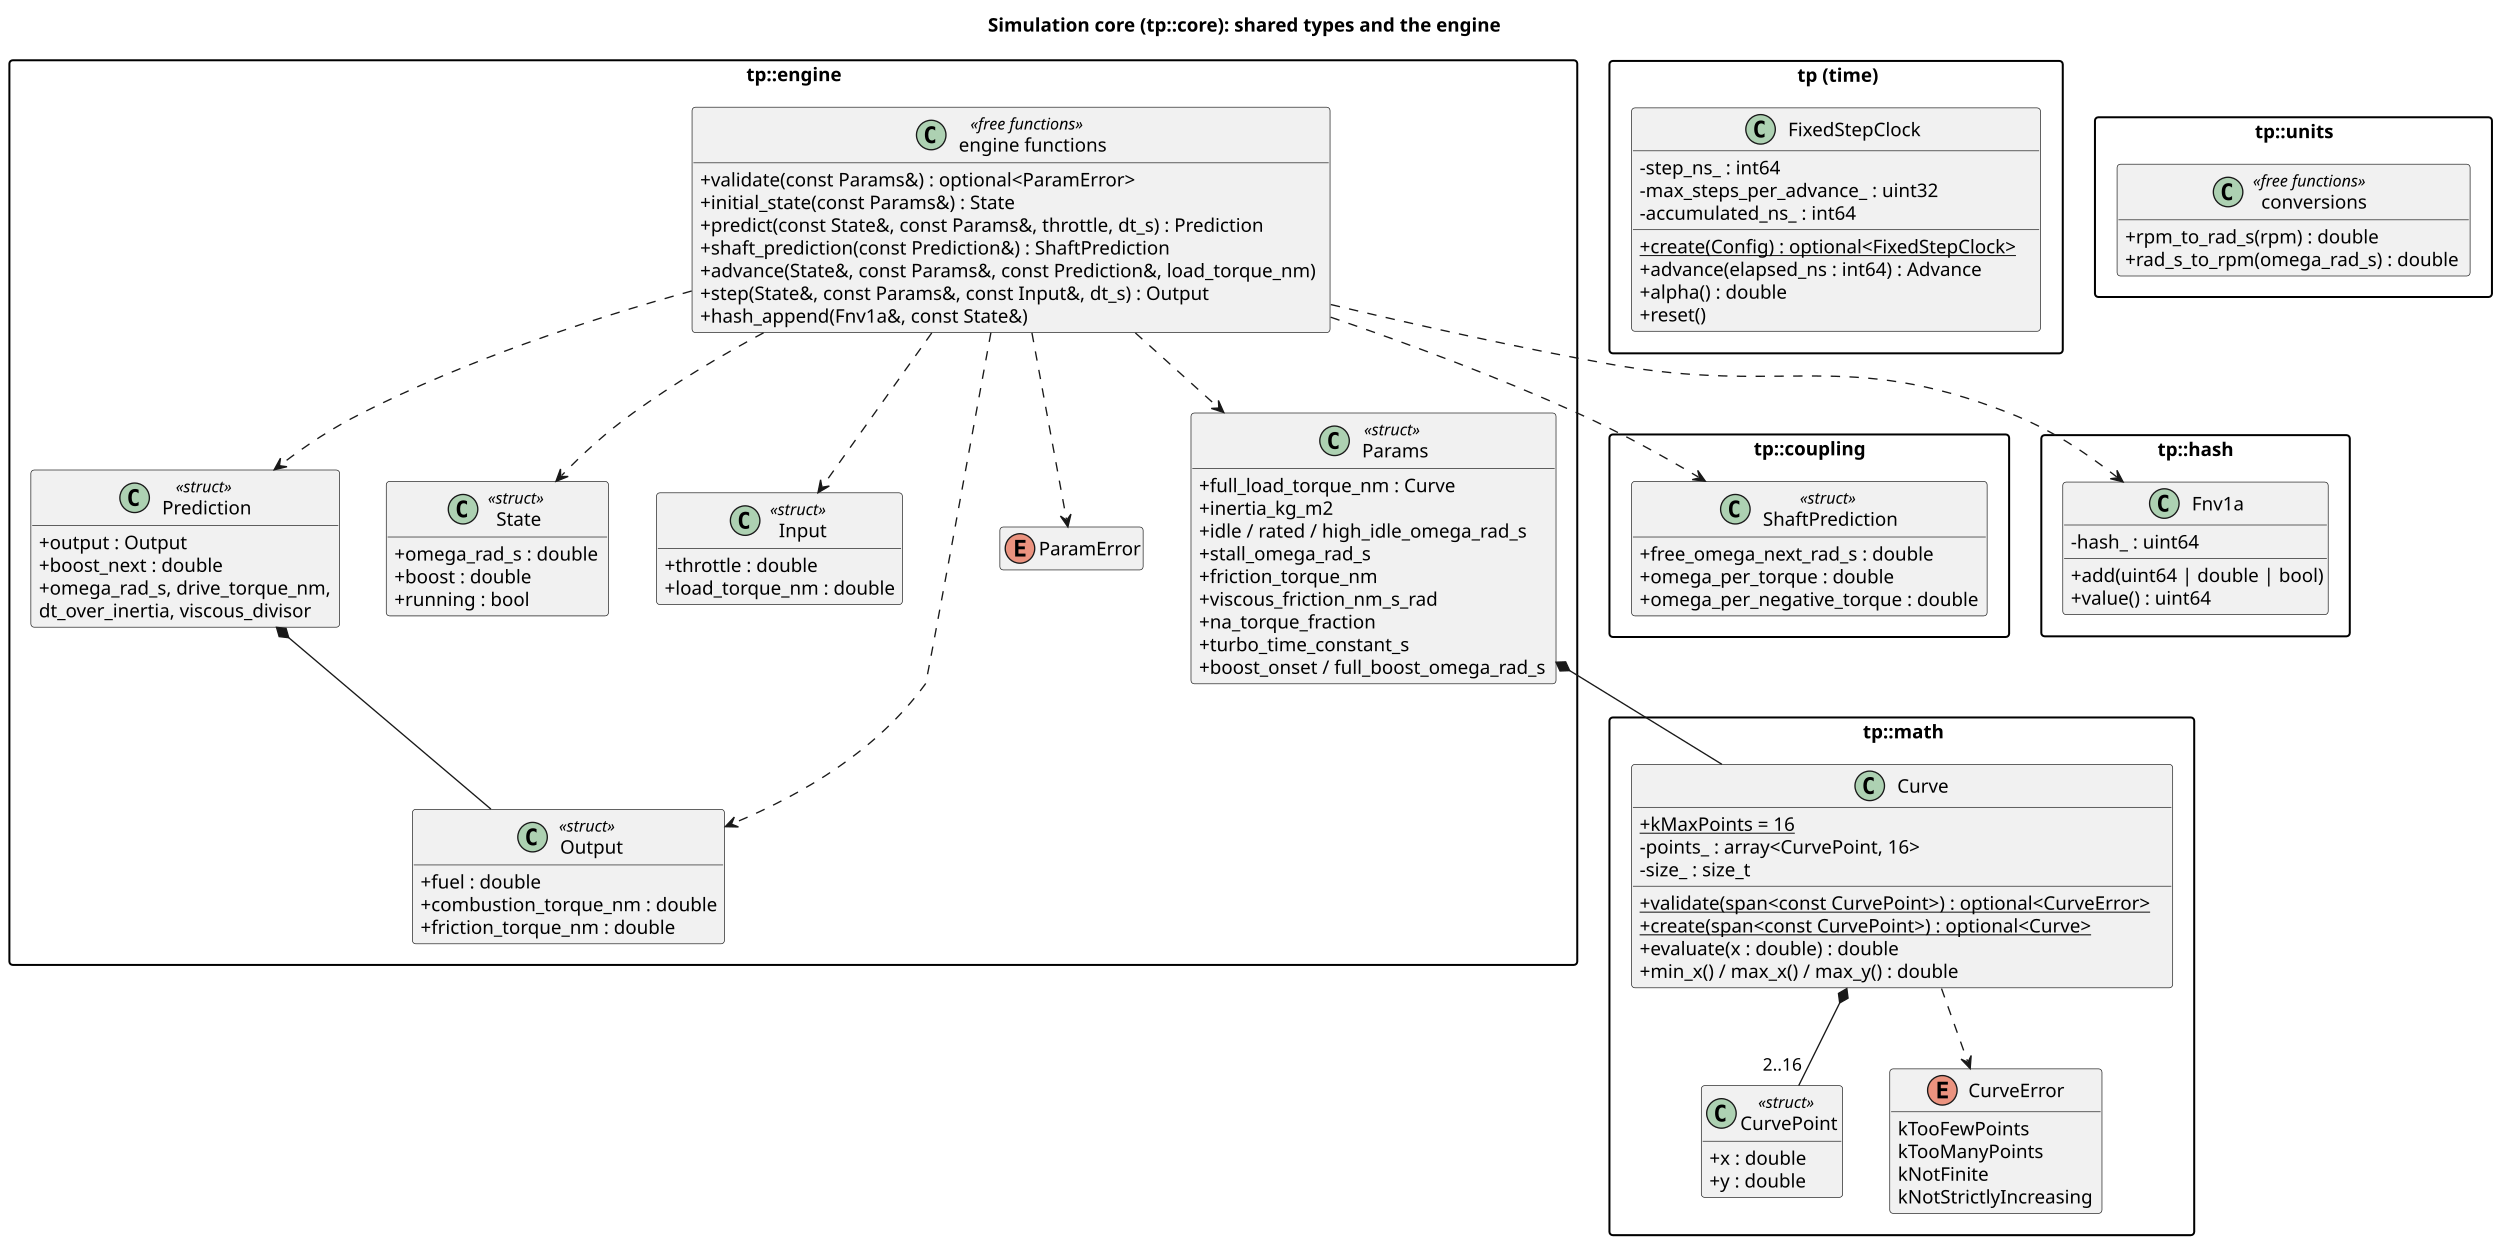
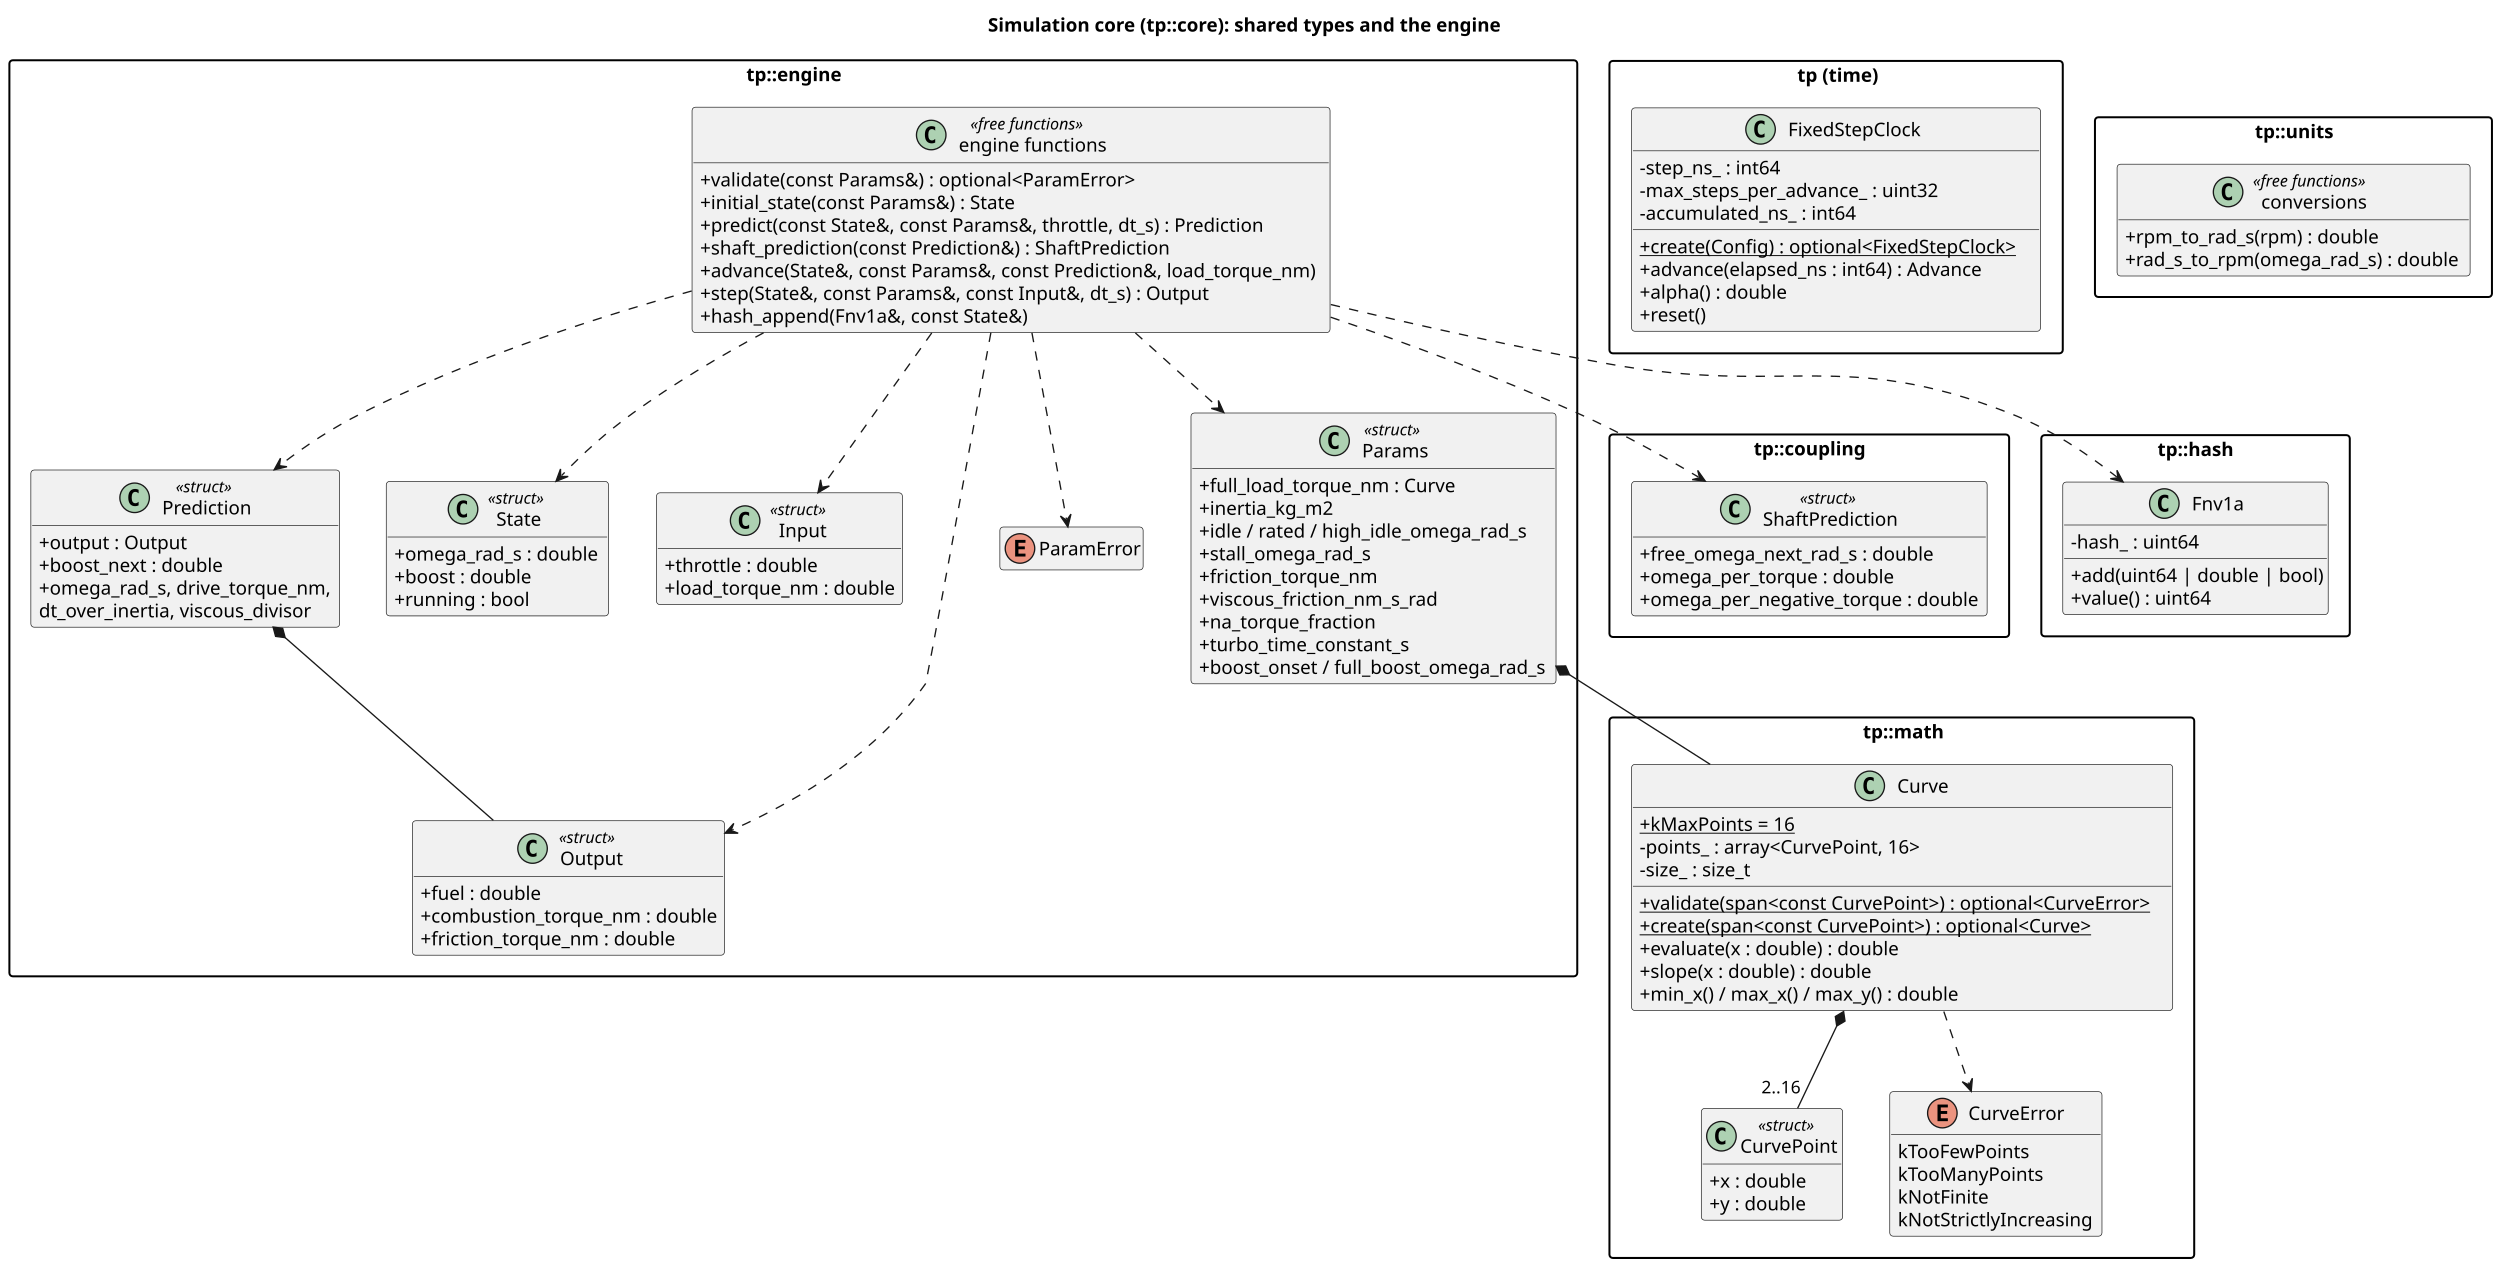
- <svg xmlns="http://www.w3.org/2000/svg" contentStyleType="text/css" height="926px" preserveAspectRatio="none" style="width:1864px;height:926px;background:#FFFFFF;" version="1.1" viewBox="0 0 1864 926" width="1864px" zoomAndPan="magnify">
+ <svg xmlns="http://www.w3.org/2000/svg" contentStyleType="text/css" height="943px" preserveAspectRatio="none" style="width:1864px;height:943px;background:#FFFFFF;" version="1.1" viewBox="0 0 1864 943" width="1864px" zoomAndPan="magnify">
  <defs />
  <g>
    <text fill="#000000" font-family="sans-serif" font-size="14" font-weight="bold" lengthAdjust="spacing" textLength="376.783" x="736.608" y="23.562">Simulation core (tp::core): shared types and the engine</text>
    <g id="cluster_tp::coupling">
      <rect fill="none" height="151" rx="2.5" ry="2.5" style="stroke:#000000;stroke-width:1.5;" width="298" x="1200" y="323.94" />
      <text fill="#000000" font-family="sans-serif" font-size="14" font-weight="bold" lengthAdjust="spacing" textLength="82.817" x="1307.591" y="339.502">tp::coupling</text>
    </g>
    <g id="cluster_tp::math">
-       <rect fill="none" height="386" rx="2.5" ry="2.5" style="stroke:#000000;stroke-width:1.5;" width="436" x="1200" y="534.939" />
+       <rect fill="none" height="403" rx="2.5" ry="2.5" style="stroke:#000000;stroke-width:1.5;" width="436" x="1200" y="534.939" />
      <text fill="#000000" font-family="sans-serif" font-size="14" font-weight="bold" lengthAdjust="spacing" textLength="58.051" x="1388.975" y="550.502">tp::math</text>
    </g>
    <g id="cluster_tp::engine">
-       <rect fill="none" height="674.5" rx="2.5" ry="2.5" style="stroke:#000000;stroke-width:1.5;" width="1169" x="7" y="44.94" />
+       <rect fill="none" height="683" rx="2.5" ry="2.5" style="stroke:#000000;stroke-width:1.5;" width="1169" x="7" y="44.94" />
      <text fill="#000000" font-family="sans-serif" font-size="14" font-weight="bold" lengthAdjust="spacing" textLength="70.055" x="556.473" y="60.502">tp::engine</text>
    </g>
    <g id="cluster_tp::hash">
      <rect fill="none" height="150" rx="2.5" ry="2.5" style="stroke:#000000;stroke-width:1.5;" width="230" x="1522" y="324.44" />
      <text fill="#000000" font-family="sans-serif" font-size="14" font-weight="bold" lengthAdjust="spacing" textLength="56.704" x="1608.648" y="340.002">tp::hash</text>
    </g>
    <g id="cluster_tp (time)">
      <rect fill="none" height="218" rx="2.5" ry="2.5" style="stroke:#000000;stroke-width:1.5;" width="338" x="1200" y="45.44" />
      <text fill="#000000" font-family="sans-serif" font-size="14" font-weight="bold" lengthAdjust="spacing" textLength="57.859" x="1340.07" y="61.002">tp (time)</text>
    </g>
    <g id="cluster_tp::units">
      <rect fill="none" height="134" rx="2.5" ry="2.5" style="stroke:#000000;stroke-width:1.5;" width="296" x="1562" y="87.439" />
      <text fill="#000000" font-family="sans-serif" font-size="14" font-weight="bold" lengthAdjust="spacing" textLength="57.497" x="1681.252" y="103.002">tp::units</text>
    </g>
    <g id="elem_ShaftPrediction">
      <rect codeLine="7" fill="#F1F1F1" height="100.277" id="ShaftPrediction" rx="2.5" ry="2.5" style="stroke:#181818;stroke-width:0.5;" width="265.107" x="1216.5" y="358.94" />
      <ellipse cx="1293.876" cy="379.669" fill="#ADD1B2" rx="11" ry="11" style="stroke:#181818;stroke-width:1.0;" />
      <path d="M1296.845,385.31 Q1296.267,385.606 1295.626,385.747 Q1294.985,385.903 1294.282,385.903 Q1291.782,385.903 1290.454,384.263 Q1289.142,382.606 1289.142,379.481 Q1289.142,376.356 1290.454,374.7 Q1291.782,373.044 1294.282,373.044 Q1294.985,373.044 1295.626,373.2 Q1296.282,373.356 1296.845,373.653 L1296.845,376.372 Q1296.22,375.794 1295.626,375.528 Q1295.032,375.247 1294.407,375.247 Q1293.063,375.247 1292.376,376.325 Q1291.688,377.388 1291.688,379.481 Q1291.688,381.575 1292.376,382.653 Q1293.063,383.716 1294.407,383.716 Q1295.032,383.716 1295.626,383.45 Q1296.22,383.169 1296.845,382.591 L1296.845,385.31 Z " fill="#000000" />
      <text fill="#000000" font-family="sans-serif" font-size="12" font-style="italic" lengthAdjust="spacing" textLength="46.676" x="1341.966" y="375.565">«struct»</text>
      <text fill="#000000" font-family="sans-serif" font-size="14" lengthAdjust="spacing" textLength="101.856" x="1314.376" y="392.022">ShaftPrediction</text>
      <line style="stroke:#181818;stroke-width:0.5;" x1="1217.5" x2="1480.607" y1="400.398" y2="400.398" />
      <text fill="#000000" font-family="sans-serif" font-size="14" lengthAdjust="spacing" textLength="221.874" x="1222.5" y="417.961">+free_omega_next_rad_s : double</text>
      <text fill="#000000" font-family="sans-serif" font-size="14" lengthAdjust="spacing" textLength="189.841" x="1222.5" y="434.9">+omega_per_torque : double</text>
      <text fill="#000000" font-family="sans-serif" font-size="14" lengthAdjust="spacing" textLength="253.107" x="1222.5" y="451.84">+omega_per_negative_torque : double</text>
    </g>
    <g id="elem_CurvePoint">
-       <rect codeLine="15" fill="#F1F1F1" height="83.338" id="CurvePoint" rx="2.5" ry="2.5" style="stroke:#181818;stroke-width:0.5;" width="105.384" x="1268.5" y="809.439" />
-       <ellipse cx="1283.5" cy="830.169" fill="#ADD1B2" rx="11" ry="11" style="stroke:#181818;stroke-width:1.0;" />
-       <path d="M1286.469,835.81 Q1285.891,836.106 1285.25,836.247 Q1284.609,836.403 1283.906,836.403 Q1281.406,836.403 1280.078,834.763 Q1278.766,833.106 1278.766,829.981 Q1278.766,826.856 1280.078,825.2 Q1281.406,823.544 1283.906,823.544 Q1284.609,823.544 1285.25,823.7 Q1285.906,823.856 1286.469,824.153 L1286.469,826.872 Q1285.844,826.294 1285.25,826.028 Q1284.656,825.747 1284.031,825.747 Q1282.688,825.747 1282,826.825 Q1281.312,827.888 1281.312,829.981 Q1281.312,832.075 1282,833.153 Q1282.688,834.216 1284.031,834.216 Q1284.656,834.216 1285.25,833.95 Q1285.844,833.669 1286.469,833.091 L1286.469,835.81 Z " fill="#000000" />
-       <text fill="#000000" font-family="sans-serif" font-size="12" font-style="italic" lengthAdjust="spacing" textLength="46.676" x="1310.854" y="826.064">«struct»</text>
-       <text fill="#000000" font-family="sans-serif" font-size="14" lengthAdjust="spacing" textLength="73.384" x="1297.5" y="842.521">CurvePoint</text>
-       <line style="stroke:#181818;stroke-width:0.5;" x1="1269.5" x2="1372.884" y1="850.898" y2="850.898" />
-       <text fill="#000000" font-family="sans-serif" font-size="14" lengthAdjust="spacing" textLength="74.184" x="1274.5" y="868.461">+x : double</text>
-       <text fill="#000000" font-family="sans-serif" font-size="14" lengthAdjust="spacing" textLength="74.409" x="1274.5" y="885.4">+y : double</text>
+       <rect codeLine="15" fill="#F1F1F1" height="83.338" id="CurvePoint" rx="2.5" ry="2.5" style="stroke:#181818;stroke-width:0.5;" width="105.384" x="1268.5" y="826.439" />
+       <ellipse cx="1283.5" cy="847.169" fill="#ADD1B2" rx="11" ry="11" style="stroke:#181818;stroke-width:1.0;" />
+       <path d="M1286.469,852.81 Q1285.891,853.106 1285.25,853.247 Q1284.609,853.403 1283.906,853.403 Q1281.406,853.403 1280.078,851.763 Q1278.766,850.106 1278.766,846.981 Q1278.766,843.856 1280.078,842.2 Q1281.406,840.544 1283.906,840.544 Q1284.609,840.544 1285.25,840.7 Q1285.906,840.856 1286.469,841.153 L1286.469,843.872 Q1285.844,843.294 1285.25,843.028 Q1284.656,842.747 1284.031,842.747 Q1282.688,842.747 1282,843.825 Q1281.312,844.888 1281.312,846.981 Q1281.312,849.075 1282,850.153 Q1282.688,851.216 1284.031,851.216 Q1284.656,851.216 1285.25,850.95 Q1285.844,850.669 1286.469,850.091 L1286.469,852.81 Z " fill="#000000" />
+       <text fill="#000000" font-family="sans-serif" font-size="12" font-style="italic" lengthAdjust="spacing" textLength="46.676" x="1310.854" y="843.064">«struct»</text>
+       <text fill="#000000" font-family="sans-serif" font-size="14" lengthAdjust="spacing" textLength="73.384" x="1297.5" y="859.521">CurvePoint</text>
+       <line style="stroke:#181818;stroke-width:0.5;" x1="1269.5" x2="1372.884" y1="867.898" y2="867.898" />
+       <text fill="#000000" font-family="sans-serif" font-size="14" lengthAdjust="spacing" textLength="74.184" x="1274.5" y="885.461">+x : double</text>
+       <text fill="#000000" font-family="sans-serif" font-size="14" lengthAdjust="spacing" textLength="74.409" x="1274.5" y="902.4">+y : double</text>
    </g>
    <g id="elem_CurveError">
-       <rect codeLine="19" fill="#F1F1F1" height="107.758" id="CurveError" rx="2.5" ry="2.5" style="stroke:#181818;stroke-width:0.5;" width="158.227" x="1409" y="796.939" />
-       <ellipse cx="1448.21" cy="812.939" fill="#EB937F" rx="11" ry="11" style="stroke:#181818;stroke-width:1.0;" />
-       <path d="M1452.32,818.939 L1444.601,818.939 L1444.601,806.549 L1452.32,806.549 L1452.32,808.705 L1447.054,808.705 L1447.054,811.377 L1451.82,811.377 L1451.82,813.533 L1447.054,813.533 L1447.054,816.783 L1452.32,816.783 L1452.32,818.939 Z " fill="#000000" />
-       <text fill="#000000" font-family="sans-serif" font-size="14" lengthAdjust="spacing" textLength="72.427" x="1467.59" y="818.032">CurveError</text>
-       <line style="stroke:#181818;stroke-width:0.5;" x1="1410" x2="1566.227" y1="828.939" y2="828.939" />
-       <text fill="#000000" font-family="sans-serif" font-size="14" lengthAdjust="spacing" textLength="102.361" x="1415" y="846.502">kTooFewPoints</text>
-       <text fill="#000000" font-family="sans-serif" font-size="14" lengthAdjust="spacing" textLength="111.125" x="1415" y="863.441">kTooManyPoints</text>
-       <text fill="#000000" font-family="sans-serif" font-size="14" lengthAdjust="spacing" textLength="67.266" x="1415" y="880.381">kNotFinite</text>
-       <text fill="#000000" font-family="sans-serif" font-size="14" lengthAdjust="spacing" textLength="146.227" x="1415" y="897.32">kNotStrictlyIncreasing</text>
+       <rect codeLine="19" fill="#F1F1F1" height="107.758" id="CurveError" rx="2.5" ry="2.5" style="stroke:#181818;stroke-width:0.5;" width="158.227" x="1409" y="813.939" />
+       <ellipse cx="1448.21" cy="829.939" fill="#EB937F" rx="11" ry="11" style="stroke:#181818;stroke-width:1.0;" />
+       <path d="M1452.32,835.939 L1444.601,835.939 L1444.601,823.549 L1452.32,823.549 L1452.32,825.705 L1447.054,825.705 L1447.054,828.377 L1451.82,828.377 L1451.82,830.533 L1447.054,830.533 L1447.054,833.783 L1452.32,833.783 L1452.32,835.939 Z " fill="#000000" />
+       <text fill="#000000" font-family="sans-serif" font-size="14" lengthAdjust="spacing" textLength="72.427" x="1467.59" y="835.032">CurveError</text>
+       <line style="stroke:#181818;stroke-width:0.5;" x1="1410" x2="1566.227" y1="845.939" y2="845.939" />
+       <text fill="#000000" font-family="sans-serif" font-size="14" lengthAdjust="spacing" textLength="102.361" x="1415" y="863.502">kTooFewPoints</text>
+       <text fill="#000000" font-family="sans-serif" font-size="14" lengthAdjust="spacing" textLength="111.125" x="1415" y="880.441">kTooManyPoints</text>
+       <text fill="#000000" font-family="sans-serif" font-size="14" lengthAdjust="spacing" textLength="67.266" x="1415" y="897.381">kNotFinite</text>
+       <text fill="#000000" font-family="sans-serif" font-size="14" lengthAdjust="spacing" textLength="146.227" x="1415" y="914.32">kNotStrictlyIncreasing</text>
    </g>
    <g id="elem_Curve">
-       <rect codeLine="25" fill="#F1F1F1" height="166.576" id="Curve" rx="2.5" ry="2.5" style="stroke:#181818;stroke-width:0.5;" width="403.453" x="1216.5" y="569.939" />
+       <rect codeLine="25" fill="#F1F1F1" height="183.516" id="Curve" rx="2.5" ry="2.5" style="stroke:#181818;stroke-width:0.5;" width="403.453" x="1216.5" y="569.939" />
      <ellipse cx="1394.074" cy="585.939" fill="#ADD1B2" rx="11" ry="11" style="stroke:#181818;stroke-width:1.0;" />
      <path d="M1397.043,591.58 Q1396.464,591.877 1395.824,592.018 Q1395.183,592.174 1394.48,592.174 Q1391.98,592.174 1390.652,590.533 Q1389.339,588.877 1389.339,585.752 Q1389.339,582.627 1390.652,580.971 Q1391.98,579.314 1394.48,579.314 Q1395.183,579.314 1395.824,579.471 Q1396.48,579.627 1397.043,579.924 L1397.043,582.643 Q1396.418,582.064 1395.824,581.799 Q1395.23,581.518 1394.605,581.518 Q1393.261,581.518 1392.574,582.596 Q1391.886,583.658 1391.886,585.752 Q1391.886,587.846 1392.574,588.924 Q1393.261,589.986 1394.605,589.986 Q1395.23,589.986 1395.824,589.721 Q1396.418,589.439 1397.043,588.861 L1397.043,591.58 Z " fill="#000000" />
      <text fill="#000000" font-family="sans-serif" font-size="14" lengthAdjust="spacing" textLength="39.806" x="1414.574" y="591.032">Curve</text>
      <line style="stroke:#181818;stroke-width:0.5;" x1="1217.5" x2="1618.953" y1="601.939" y2="601.939" />
      <text fill="#000000" font-family="sans-serif" font-size="14" lengthAdjust="spacing" text-decoration="underline" textLength="117.578" x="1222.5" y="619.502">+kMaxPoints = 16</text>
      <text fill="#000000" font-family="sans-serif" font-size="14" lengthAdjust="spacing" textLength="213.719" x="1222.5" y="636.441">-points_ : array&lt;CurvePoint, 16&gt;</text>
      <text fill="#000000" font-family="sans-serif" font-size="14" lengthAdjust="spacing" textLength="89.045" x="1222.5" y="653.381">-size_ : size_t</text>
      <line style="stroke:#181818;stroke-width:0.5;" x1="1217.5" x2="1618.953" y1="660.758" y2="660.758" />
      <text fill="#000000" font-family="sans-serif" font-size="14" lengthAdjust="spacing" text-decoration="underline" textLength="391.453" x="1222.5" y="678.32">+validate(span&lt;const CurvePoint&gt;) : optional&lt;CurveError&gt;</text>
      <text fill="#000000" font-family="sans-serif" font-size="14" lengthAdjust="spacing" text-decoration="underline" textLength="349.18" x="1222.5" y="695.26">+create(span&lt;const CurvePoint&gt;) : optional&lt;Curve&gt;</text>
      <text fill="#000000" font-family="sans-serif" font-size="14" lengthAdjust="spacing" textLength="197.839" x="1222.5" y="712.199">+evaluate(x : double) : double</text>
-       <text fill="#000000" font-family="sans-serif" font-size="14" lengthAdjust="spacing" textLength="244.788" x="1222.5" y="729.139">+min_x() / max_x() / max_y() : double</text>
+       <text fill="#000000" font-family="sans-serif" font-size="14" lengthAdjust="spacing" textLength="177.584" x="1222.5" y="729.139">+slope(x : double) : double</text>
+       <text fill="#000000" font-family="sans-serif" font-size="14" lengthAdjust="spacing" textLength="244.788" x="1222.5" y="746.078">+min_x() / max_x() / max_y() : double</text>
    </g>
    <g id="elem_Params">
-       <rect codeLine="39" fill="#F1F1F1" height="201.914" id="Params" rx="2.5" ry="2.5" style="stroke:#181818;stroke-width:0.5;" width="272.169" x="888" y="307.94" />
+       <rect codeLine="40" fill="#F1F1F1" height="201.914" id="Params" rx="2.5" ry="2.5" style="stroke:#181818;stroke-width:0.5;" width="272.169" x="888" y="307.94" />
      <ellipse cx="995.04" cy="328.669" fill="#ADD1B2" rx="11" ry="11" style="stroke:#181818;stroke-width:1.0;" />
      <path d="M998.009,334.31 Q997.431,334.606 996.79,334.747 Q996.15,334.903 995.447,334.903 Q992.947,334.903 991.619,333.263 Q990.306,331.606 990.306,328.481 Q990.306,325.356 991.619,323.7 Q992.947,322.044 995.447,322.044 Q996.15,322.044 996.79,322.2 Q997.447,322.356 998.009,322.653 L998.009,325.372 Q997.384,324.794 996.79,324.528 Q996.197,324.247 995.572,324.247 Q994.228,324.247 993.54,325.325 Q992.853,326.388 992.853,328.481 Q992.853,330.575 993.54,331.653 Q994.228,332.716 995.572,332.716 Q996.197,332.716 996.79,332.45 Q997.384,332.169 998.009,331.591 L998.009,334.31 Z " fill="#000000" />
      <text fill="#000000" font-family="sans-serif" font-size="12" font-style="italic" lengthAdjust="spacing" textLength="46.676" x="1016.997" y="324.565">«struct»</text>
      <text fill="#000000" font-family="sans-serif" font-size="14" lengthAdjust="spacing" textLength="49.588" x="1015.54" y="341.022">Params</text>
      <line style="stroke:#181818;stroke-width:0.5;" x1="889" x2="1159.169" y1="349.398" y2="349.398" />
      <text fill="#000000" font-family="sans-serif" font-size="14" lengthAdjust="spacing" textLength="192.384" x="894" y="366.961">+full_load_torque_nm : Curve</text>
      <text fill="#000000" font-family="sans-serif" font-size="14" lengthAdjust="spacing" textLength="100.03" x="894" y="383.9">+inertia_kg_m2</text>
      <text fill="#000000" font-family="sans-serif" font-size="14" lengthAdjust="spacing" textLength="245.014" x="894" y="400.84">+idle / rated / high_idle_omega_rad_s</text>
      <text fill="#000000" font-family="sans-serif" font-size="14" lengthAdjust="spacing" textLength="129.391" x="894" y="417.779">+stall_omega_rad_s</text>
      <text fill="#000000" font-family="sans-serif" font-size="14" lengthAdjust="spacing" textLength="132.303" x="894" y="434.719">+friction_torque_nm</text>
      <text fill="#000000" font-family="sans-serif" font-size="14" lengthAdjust="spacing" textLength="181.617" x="894" y="451.658">+viscous_friction_nm_s_rad</text>
      <text fill="#000000" font-family="sans-serif" font-size="14" lengthAdjust="spacing" textLength="132.371" x="894" y="468.598">+na_torque_fraction</text>
      <text fill="#000000" font-family="sans-serif" font-size="14" lengthAdjust="spacing" textLength="156.645" x="894" y="485.537">+turbo_time_constant_s</text>
      <text fill="#000000" font-family="sans-serif" font-size="14" lengthAdjust="spacing" textLength="260.169" x="894" y="502.477">+boost_onset / full_boost_omega_rad_s</text>
    </g>
    <g id="elem_State">
-       <rect codeLine="50" fill="#F1F1F1" height="100.277" id="State" rx="2.5" ry="2.5" style="stroke:#181818;stroke-width:0.5;" width="165.672" x="288" y="358.94" />
+       <rect codeLine="51" fill="#F1F1F1" height="100.277" id="State" rx="2.5" ry="2.5" style="stroke:#181818;stroke-width:0.5;" width="165.672" x="288" y="358.94" />
      <ellipse cx="345.248" cy="379.669" fill="#ADD1B2" rx="11" ry="11" style="stroke:#181818;stroke-width:1.0;" />
      <path d="M348.217,385.31 Q347.639,385.606 346.998,385.747 Q346.357,385.903 345.654,385.903 Q343.154,385.903 341.826,384.263 Q340.514,382.606 340.514,379.481 Q340.514,376.356 341.826,374.7 Q343.154,373.044 345.654,373.044 Q346.357,373.044 346.998,373.2 Q347.654,373.356 348.217,373.653 L348.217,376.372 Q347.592,375.794 346.998,375.528 Q346.404,375.247 345.779,375.247 Q344.435,375.247 343.748,376.325 Q343.06,377.388 343.06,379.481 Q343.06,381.575 343.748,382.653 Q344.435,383.716 345.779,383.716 Q346.404,383.716 346.998,383.45 Q347.592,383.169 348.217,382.591 L348.217,385.31 Z " fill="#000000" />
      <text fill="#000000" font-family="sans-serif" font-size="12" font-style="italic" lengthAdjust="spacing" textLength="46.676" x="363.748" y="375.565">«struct»</text>
      <text fill="#000000" font-family="sans-serif" font-size="14" lengthAdjust="spacing" textLength="34.166" x="370.003" y="392.022">State</text>
      <line style="stroke:#181818;stroke-width:0.5;" x1="289" x2="452.672" y1="400.398" y2="400.398" />
      <text fill="#000000" font-family="sans-serif" font-size="14" lengthAdjust="spacing" textLength="153.672" x="294" y="417.961">+omega_rad_s : double</text>
      <text fill="#000000" font-family="sans-serif" font-size="14" lengthAdjust="spacing" textLength="103.872" x="294" y="434.9">+boost : double</text>
      <text fill="#000000" font-family="sans-serif" font-size="14" lengthAdjust="spacing" textLength="100.263" x="294" y="451.84">+running : bool</text>
    </g>
    <g id="elem_Input">
-       <rect codeLine="55" fill="#F1F1F1" height="83.338" id="Input" rx="2.5" ry="2.5" style="stroke:#181818;stroke-width:0.5;" width="183.322" x="489.5" y="367.44" />
+       <rect codeLine="56" fill="#F1F1F1" height="83.338" id="Input" rx="2.5" ry="2.5" style="stroke:#181818;stroke-width:0.5;" width="183.322" x="489.5" y="367.44" />
      <ellipse cx="555.573" cy="388.169" fill="#ADD1B2" rx="11" ry="11" style="stroke:#181818;stroke-width:1.0;" />
      <path d="M558.542,393.81 Q557.964,394.106 557.323,394.247 Q556.683,394.403 555.98,394.403 Q553.48,394.403 552.151,392.763 Q550.839,391.106 550.839,387.981 Q550.839,384.856 552.151,383.2 Q553.48,381.544 555.98,381.544 Q556.683,381.544 557.323,381.7 Q557.98,381.856 558.542,382.153 L558.542,384.872 Q557.917,384.294 557.323,384.028 Q556.73,383.747 556.105,383.747 Q554.761,383.747 554.073,384.825 Q553.386,385.888 553.386,387.981 Q553.386,390.075 554.073,391.153 Q554.761,392.216 556.105,392.216 Q556.73,392.216 557.323,391.95 Q557.917,391.669 558.542,391.091 L558.542,393.81 Z " fill="#000000" />
      <text fill="#000000" font-family="sans-serif" font-size="12" font-style="italic" lengthAdjust="spacing" textLength="46.676" x="574.073" y="384.065">«struct»</text>
      <text fill="#000000" font-family="sans-serif" font-size="14" lengthAdjust="spacing" textLength="33.462" x="580.68" y="400.522">Input</text>
      <line style="stroke:#181818;stroke-width:0.5;" x1="490.5" x2="671.822" y1="408.898" y2="408.898" />
      <text fill="#000000" font-family="sans-serif" font-size="14" lengthAdjust="spacing" textLength="113.777" x="495.5" y="426.461">+throttle : double</text>
      <text fill="#000000" font-family="sans-serif" font-size="14" lengthAdjust="spacing" textLength="171.322" x="495.5" y="443.4">+load_torque_nm : double</text>
    </g>
    <g id="elem_Output">
-       <rect codeLine="59" fill="#F1F1F1" height="100.277" id="Output" rx="2.5" ry="2.5" style="stroke:#181818;stroke-width:0.5;" width="232.637" x="307.5" y="603.439" />
-       <ellipse cx="397.071" cy="624.169" fill="#ADD1B2" rx="11" ry="11" style="stroke:#181818;stroke-width:1.0;" />
-       <path d="M400.04,629.81 Q399.462,630.106 398.821,630.247 Q398.181,630.403 397.478,630.403 Q394.978,630.403 393.649,628.763 Q392.337,627.106 392.337,623.981 Q392.337,620.856 393.649,619.2 Q394.978,617.544 397.478,617.544 Q398.181,617.544 398.821,617.7 Q399.478,617.856 400.04,618.153 L400.04,620.872 Q399.415,620.294 398.821,620.028 Q398.228,619.747 397.603,619.747 Q396.259,619.747 395.571,620.825 Q394.884,621.888 394.884,623.981 Q394.884,626.075 395.571,627.153 Q396.259,628.216 397.603,628.216 Q398.228,628.216 398.821,627.95 Q399.415,627.669 400.04,627.091 L400.04,629.81 Z " fill="#000000" />
-       <text fill="#000000" font-family="sans-serif" font-size="12" font-style="italic" lengthAdjust="spacing" textLength="46.676" x="416.731" y="620.064">«struct»</text>
-       <text fill="#000000" font-family="sans-serif" font-size="14" lengthAdjust="spacing" textLength="44.994" x="417.571" y="636.521">Output</text>
-       <line style="stroke:#181818;stroke-width:0.5;" x1="308.5" x2="539.137" y1="644.898" y2="644.898" />
-       <text fill="#000000" font-family="sans-serif" font-size="14" lengthAdjust="spacing" textLength="91.554" x="313.5" y="662.461">+fuel : double</text>
-       <text fill="#000000" font-family="sans-serif" font-size="14" lengthAdjust="spacing" textLength="220.637" x="313.5" y="679.4">+combustion_torque_nm : double</text>
-       <text fill="#000000" font-family="sans-serif" font-size="14" lengthAdjust="spacing" textLength="189.581" x="313.5" y="696.34">+friction_torque_nm : double</text>
+       <rect codeLine="60" fill="#F1F1F1" height="100.277" id="Output" rx="2.5" ry="2.5" style="stroke:#181818;stroke-width:0.5;" width="232.637" x="307.5" y="611.939" />
+       <ellipse cx="397.071" cy="632.669" fill="#ADD1B2" rx="11" ry="11" style="stroke:#181818;stroke-width:1.0;" />
+       <path d="M400.04,638.31 Q399.462,638.606 398.821,638.747 Q398.181,638.903 397.478,638.903 Q394.978,638.903 393.649,637.263 Q392.337,635.606 392.337,632.481 Q392.337,629.356 393.649,627.7 Q394.978,626.044 397.478,626.044 Q398.181,626.044 398.821,626.2 Q399.478,626.356 400.04,626.653 L400.04,629.372 Q399.415,628.794 398.821,628.528 Q398.228,628.247 397.603,628.247 Q396.259,628.247 395.571,629.325 Q394.884,630.388 394.884,632.481 Q394.884,634.575 395.571,635.653 Q396.259,636.716 397.603,636.716 Q398.228,636.716 398.821,636.45 Q399.415,636.169 400.04,635.591 L400.04,638.31 Z " fill="#000000" />
+       <text fill="#000000" font-family="sans-serif" font-size="12" font-style="italic" lengthAdjust="spacing" textLength="46.676" x="416.731" y="628.564">«struct»</text>
+       <text fill="#000000" font-family="sans-serif" font-size="14" lengthAdjust="spacing" textLength="44.994" x="417.571" y="645.021">Output</text>
+       <line style="stroke:#181818;stroke-width:0.5;" x1="308.5" x2="539.137" y1="653.398" y2="653.398" />
+       <text fill="#000000" font-family="sans-serif" font-size="14" lengthAdjust="spacing" textLength="91.554" x="313.5" y="670.961">+fuel : double</text>
+       <text fill="#000000" font-family="sans-serif" font-size="14" lengthAdjust="spacing" textLength="220.637" x="313.5" y="687.9">+combustion_torque_nm : double</text>
+       <text fill="#000000" font-family="sans-serif" font-size="14" lengthAdjust="spacing" textLength="189.581" x="313.5" y="704.84">+friction_torque_nm : double</text>
    </g>
    <g id="elem_ParamError">
-       <rect codeLine="64" fill="#F1F1F1" height="32" id="ParamError" rx="2.5" ry="2.5" style="stroke:#181818;stroke-width:0.5;" width="106.819" x="745.5" y="392.94" />
+       <rect codeLine="65" fill="#F1F1F1" height="32" id="ParamError" rx="2.5" ry="2.5" style="stroke:#181818;stroke-width:0.5;" width="106.819" x="745.5" y="392.94" />
      <ellipse cx="760.5" cy="408.94" fill="#EB937F" rx="11" ry="11" style="stroke:#181818;stroke-width:1.0;" />
      <path d="M764.609,414.94 L756.891,414.94 L756.891,402.549 L764.609,402.549 L764.609,404.705 L759.344,404.705 L759.344,407.377 L764.109,407.377 L764.109,409.533 L759.344,409.533 L759.344,412.783 L764.609,412.783 L764.609,414.94 Z " fill="#000000" />
      <text fill="#000000" font-family="sans-serif" font-size="14" lengthAdjust="spacing" textLength="74.819" x="774.5" y="414.032">ParamError</text>
    </g>
    <g id="elem_Prediction">
-       <rect codeLine="65" fill="#F1F1F1" height="117.217" id="Prediction" rx="2.5" ry="2.5" style="stroke:#181818;stroke-width:0.5;" width="230.224" x="23" y="350.44" />
+       <rect codeLine="66" fill="#F1F1F1" height="117.217" id="Prediction" rx="2.5" ry="2.5" style="stroke:#181818;stroke-width:0.5;" width="230.224" x="23" y="350.44" />
      <ellipse cx="100.376" cy="371.169" fill="#ADD1B2" rx="11" ry="11" style="stroke:#181818;stroke-width:1.0;" />
      <path d="M103.345,376.81 Q102.767,377.106 102.126,377.247 Q101.485,377.403 100.782,377.403 Q98.282,377.403 96.954,375.763 Q95.642,374.106 95.642,370.981 Q95.642,367.856 96.954,366.2 Q98.282,364.544 100.782,364.544 Q101.485,364.544 102.126,364.7 Q102.782,364.856 103.345,365.153 L103.345,367.872 Q102.72,367.294 102.126,367.028 Q101.532,366.747 100.907,366.747 Q99.564,366.747 98.876,367.825 Q98.189,368.888 98.189,370.981 Q98.189,373.075 98.876,374.153 Q99.564,375.216 100.907,375.216 Q101.532,375.216 102.126,374.95 Q102.72,374.669 103.345,374.091 L103.345,376.81 Z " fill="#000000" />
      <text fill="#000000" font-family="sans-serif" font-size="12" font-style="italic" lengthAdjust="spacing" textLength="46.676" x="131.024" y="367.065">«struct»</text>
      <text fill="#000000" font-family="sans-serif" font-size="14" lengthAdjust="spacing" textLength="66.972" x="120.876" y="383.522">Prediction</text>
      <line style="stroke:#181818;stroke-width:0.5;" x1="24" x2="252.224" y1="391.898" y2="391.898" />
      <text fill="#000000" font-family="sans-serif" font-size="14" lengthAdjust="spacing" textLength="108.849" x="29" y="409.461">+output : Output</text>
      <text fill="#000000" font-family="sans-serif" font-size="14" lengthAdjust="spacing" textLength="138.913" x="29" y="426.4">+boost_next : double</text>
      <text fill="#000000" font-family="sans-serif" font-size="14" lengthAdjust="spacing" textLength="218.224" x="29" y="443.34">+omega_rad_s, drive_torque_nm,</text>
      <text fill="#000000" font-family="sans-serif" font-size="14" lengthAdjust="spacing" textLength="205.885" x="29" y="460.279">dt_over_inertia, viscous_divisor</text>
    </g>
    <g id="elem_EngineFns">
-       <rect codeLine="71" fill="#F1F1F1" height="168.035" id="EngineFns" rx="2.5" ry="2.5" style="stroke:#181818;stroke-width:0.5;" width="475.682" x="516" y="79.939" />
+       <rect codeLine="72" fill="#F1F1F1" height="168.035" id="EngineFns" rx="2.5" ry="2.5" style="stroke:#181818;stroke-width:0.5;" width="475.682" x="516" y="79.939" />
      <ellipse cx="694.322" cy="100.669" fill="#ADD1B2" rx="11" ry="11" style="stroke:#181818;stroke-width:1.0;" />
      <path d="M697.291,106.31 Q696.713,106.606 696.072,106.747 Q695.432,106.903 694.729,106.903 Q692.229,106.903 690.9,105.263 Q689.588,103.606 689.588,100.481 Q689.588,97.356 690.9,95.7 Q692.229,94.044 694.729,94.044 Q695.432,94.044 696.072,94.2 Q696.729,94.356 697.291,94.653 L697.291,97.372 Q696.666,96.794 696.072,96.528 Q695.479,96.247 694.854,96.247 Q693.51,96.247 692.822,97.325 Q692.135,98.388 692.135,100.481 Q692.135,102.575 692.822,103.653 Q693.51,104.716 694.854,104.716 Q695.479,104.716 696.072,104.45 Q696.666,104.169 697.291,103.591 L697.291,106.31 Z " fill="#000000" />
      <text fill="#000000" font-family="sans-serif" font-size="12" font-style="italic" lengthAdjust="spacing" textLength="93.188" x="723.497" y="96.564">«free functions»</text>
      <text fill="#000000" font-family="sans-serif" font-size="14" lengthAdjust="spacing" textLength="110.537" x="714.822" y="113.022">engine functions</text>
      <line style="stroke:#181818;stroke-width:0.5;" x1="517" x2="990.682" y1="121.398" y2="121.398" />
      <text fill="#000000" font-family="sans-serif" font-size="14" lengthAdjust="spacing" textLength="328.446" x="522" y="138.961">+validate(const Params&amp;) : optional&lt;ParamError&gt;</text>
      <text fill="#000000" font-family="sans-serif" font-size="14" lengthAdjust="spacing" textLength="237.959" x="522" y="155.9">+initial_state(const Params&amp;) : State</text>
      <text fill="#000000" font-family="sans-serif" font-size="14" lengthAdjust="spacing" textLength="425.906" x="522" y="172.84">+predict(const State&amp;, const Params&amp;, throttle, dt_s) : Prediction</text>
      <text fill="#000000" font-family="sans-serif" font-size="14" lengthAdjust="spacing" textLength="356.077" x="522" y="189.779">+shaft_prediction(const Prediction&amp;) : ShaftPrediction</text>
      <text fill="#000000" font-family="sans-serif" font-size="14" lengthAdjust="spacing" textLength="463.682" x="522" y="206.719">+advance(State&amp;, const Params&amp;, const Prediction&amp;, load_torque_nm)</text>
      <text fill="#000000" font-family="sans-serif" font-size="14" lengthAdjust="spacing" textLength="381.329" x="522" y="223.658">+step(State&amp;, const Params&amp;, const Input&amp;, dt_s) : Output</text>
      <text fill="#000000" font-family="sans-serif" font-size="14" lengthAdjust="spacing" textLength="246.381" x="522" y="240.598">+hash_append(Fnv1a&amp;, const State&amp;)</text>
    </g>
    <g id="elem_Fnv1a">
-       <rect codeLine="94" fill="#F1F1F1" height="98.818" id="Fnv1a" rx="2.5" ry="2.5" style="stroke:#181818;stroke-width:0.5;" width="197.91" x="1538" y="359.44" />
+       <rect codeLine="95" fill="#F1F1F1" height="98.818" id="Fnv1a" rx="2.5" ry="2.5" style="stroke:#181818;stroke-width:0.5;" width="197.91" x="1538" y="359.44" />
      <ellipse cx="1613.725" cy="375.44" fill="#ADD1B2" rx="11" ry="11" style="stroke:#181818;stroke-width:1.0;" />
      <path d="M1616.694,381.08 Q1616.116,381.377 1615.475,381.518 Q1614.834,381.674 1614.131,381.674 Q1611.631,381.674 1610.303,380.033 Q1608.991,378.377 1608.991,375.252 Q1608.991,372.127 1610.303,370.471 Q1611.631,368.815 1614.131,368.815 Q1614.834,368.815 1615.475,368.971 Q1616.131,369.127 1616.694,369.424 L1616.694,372.143 Q1616.069,371.565 1615.475,371.299 Q1614.881,371.018 1614.256,371.018 Q1612.913,371.018 1612.225,372.096 Q1611.538,373.158 1611.538,375.252 Q1611.538,377.346 1612.225,378.424 Q1612.913,379.486 1614.256,379.486 Q1614.881,379.486 1615.475,379.221 Q1616.069,378.94 1616.694,378.361 L1616.694,381.08 Z " fill="#000000" />
      <text fill="#000000" font-family="sans-serif" font-size="14" lengthAdjust="spacing" textLength="37.96" x="1634.225" y="380.532">Fnv1a</text>
      <line style="stroke:#181818;stroke-width:0.5;" x1="1539" x2="1734.91" y1="391.44" y2="391.44" />
      <text fill="#000000" font-family="sans-serif" font-size="14" lengthAdjust="spacing" textLength="98.786" x="1544" y="409.002">-hash_ : uint64</text>
      <line style="stroke:#181818;stroke-width:0.5;" x1="1539" x2="1734.91" y1="416.379" y2="416.379" />
      <text fill="#000000" font-family="sans-serif" font-size="14" lengthAdjust="spacing" textLength="185.91" x="1544" y="433.941">+add(uint64 | double | bool)</text>
      <text fill="#000000" font-family="sans-serif" font-size="14" lengthAdjust="spacing" textLength="109.19" x="1544" y="450.881">+value() : uint64</text>
    </g>
    <g id="elem_FixedStepClock">
-       <rect codeLine="103" fill="#F1F1F1" height="166.576" id="FixedStepClock" rx="2.5" ry="2.5" style="stroke:#181818;stroke-width:0.5;" width="304.872" x="1216.5" y="80.439" />
+       <rect codeLine="104" fill="#F1F1F1" height="166.576" id="FixedStepClock" rx="2.5" ry="2.5" style="stroke:#181818;stroke-width:0.5;" width="304.872" x="1216.5" y="80.439" />
      <ellipse cx="1312.675" cy="96.439" fill="#ADD1B2" rx="11" ry="11" style="stroke:#181818;stroke-width:1.0;" />
      <path d="M1315.644,102.08 Q1315.065,102.377 1314.425,102.518 Q1313.784,102.674 1313.081,102.674 Q1310.581,102.674 1309.253,101.033 Q1307.94,99.377 1307.94,96.252 Q1307.94,93.127 1309.253,91.471 Q1310.581,89.814 1313.081,89.814 Q1313.784,89.814 1314.425,89.971 Q1315.081,90.127 1315.644,90.424 L1315.644,93.143 Q1315.019,92.564 1314.425,92.299 Q1313.831,92.018 1313.206,92.018 Q1311.862,92.018 1311.175,93.096 Q1310.487,94.158 1310.487,96.252 Q1310.487,98.346 1311.175,99.424 Q1311.862,100.486 1313.206,100.486 Q1313.831,100.486 1314.425,100.221 Q1315.019,99.939 1315.644,99.361 L1315.644,102.08 Z " fill="#000000" />
      <text fill="#000000" font-family="sans-serif" font-size="14" lengthAdjust="spacing" textLength="104.022" x="1333.175" y="101.532">FixedStepClock</text>
      <line style="stroke:#181818;stroke-width:0.5;" x1="1217.5" x2="1520.372" y1="112.439" y2="112.439" />
      <text fill="#000000" font-family="sans-serif" font-size="14" lengthAdjust="spacing" textLength="109.45" x="1222.5" y="130.002">-step_ns_ : int64</text>
      <text fill="#000000" font-family="sans-serif" font-size="14" lengthAdjust="spacing" textLength="228.054" x="1222.5" y="146.941">-max_steps_per_advance_ : uint32</text>
      <text fill="#000000" font-family="sans-serif" font-size="14" lengthAdjust="spacing" textLength="165.99" x="1222.5" y="163.881">-accumulated_ns_ : int64</text>
      <line style="stroke:#181818;stroke-width:0.5;" x1="1217.5" x2="1520.372" y1="171.258" y2="171.258" />
      <text fill="#000000" font-family="sans-serif" font-size="14" lengthAdjust="spacing" text-decoration="underline" textLength="292.872" x="1222.5" y="188.82">+create(Config) : optional&lt;FixedStepClock&gt;</text>
      <text fill="#000000" font-family="sans-serif" font-size="14" lengthAdjust="spacing" textLength="266.403" x="1222.5" y="205.76">+advance(elapsed_ns : int64) : Advance</text>
      <text fill="#000000" font-family="sans-serif" font-size="14" lengthAdjust="spacing" textLength="112.718" x="1222.5" y="222.699">+alpha() : double</text>
      <text fill="#000000" font-family="sans-serif" font-size="14" lengthAdjust="spacing" textLength="53.04" x="1222.5" y="239.639">+reset()</text>
    </g>
    <g id="elem_Units">
-       <rect codeLine="115" fill="#F1F1F1" height="83.338" id="Units" rx="2.5" ry="2.5" style="stroke:#181818;stroke-width:0.5;" width="263.214" x="1578.5" y="122.439" />
+       <rect codeLine="116" fill="#F1F1F1" height="83.338" id="Units" rx="2.5" ry="2.5" style="stroke:#181818;stroke-width:0.5;" width="263.214" x="1578.5" y="122.439" />
      <ellipse cx="1661.263" cy="143.169" fill="#ADD1B2" rx="11" ry="11" style="stroke:#181818;stroke-width:1.0;" />
      <path d="M1664.232,148.81 Q1663.654,149.106 1663.013,149.247 Q1662.373,149.403 1661.669,149.403 Q1659.169,149.403 1657.841,147.763 Q1656.529,146.106 1656.529,142.981 Q1656.529,139.856 1657.841,138.2 Q1659.169,136.544 1661.669,136.544 Q1662.373,136.544 1663.013,136.7 Q1663.669,136.856 1664.232,137.153 L1664.232,139.872 Q1663.607,139.294 1663.013,139.028 Q1662.419,138.747 1661.794,138.747 Q1660.451,138.747 1659.763,139.825 Q1659.076,140.888 1659.076,142.981 Q1659.076,145.075 1659.763,146.153 Q1660.451,147.216 1661.794,147.216 Q1662.419,147.216 1663.013,146.95 Q1663.607,146.669 1664.232,146.091 L1664.232,148.81 Z " fill="#000000" />
      <text fill="#000000" font-family="sans-serif" font-size="12" font-style="italic" lengthAdjust="spacing" textLength="93.188" x="1679.763" y="139.065">«free functions»</text>
      <text fill="#000000" font-family="sans-serif" font-size="14" lengthAdjust="spacing" textLength="80.801" x="1685.957" y="155.522">conversions</text>
      <line style="stroke:#181818;stroke-width:0.5;" x1="1579.5" x2="1840.714" y1="163.898" y2="163.898" />
      <text fill="#000000" font-family="sans-serif" font-size="14" lengthAdjust="spacing" textLength="190.19" x="1584.5" y="181.461">+rpm_to_rad_s(rpm) : double</text>
      <text fill="#000000" font-family="sans-serif" font-size="14" lengthAdjust="spacing" textLength="251.214" x="1584.5" y="198.4">+rad_s_to_rpm(omega_rad_s) : double</text>
    </g>
    <g id="link_Curve_CurvePoint">
-       <path codeLine="34" d="M1371.666,747.819 C1359.256,772.829 1351.51,788.439 1341.12,809.399 " fill="none" id="Curve-backto-CurvePoint" style="stroke:#181818;stroke-width:1.0;" />
-       <polygon fill="#181818" points="1377,737.069,1370.75,740.666,1371.666,747.819,1377.916,744.222,1377,737.069" style="stroke:#181818;stroke-width:1.0;" />
-       <text fill="#000000" font-family="sans-serif" font-size="13" lengthAdjust="spacing" textLength="28.768" x="1314.244" y="798.293">2..16</text>
+       <path codeLine="35" d="M1369.456,765.036 C1357.446,790.286 1350.17,805.58 1340.31,826.33 " fill="none" id="Curve-backto-CurvePoint" style="stroke:#181818;stroke-width:1.0;" />
+       <polygon fill="#181818" points="1374.61,754.199,1368.421,757.9,1369.456,765.036,1375.645,761.336,1374.61,754.199" style="stroke:#181818;stroke-width:1.0;" />
+       <text fill="#000000" font-family="sans-serif" font-size="13" lengthAdjust="spacing" textLength="28.768" x="1313.29" y="815.21">2..16</text>
    </g>
    <g id="link_Curve_CurveError">
-       <path codeLine="35" d="M1447.58,737.069 C1454.82,757.279 1460.359,772.73 1466.949,791.15 " fill="none" id="Curve-to-CurveError" style="stroke:#181818;stroke-width:1.0;stroke-dasharray:7.0,7.0;" />
-       <polygon fill="#181818" points="1468.97,796.799,1469.705,786.978,1467.286,792.092,1462.172,789.673,1468.97,796.799" style="stroke:#181818;stroke-width:1.0;" />
+       <path codeLine="36" d="M1449.31,754.199 C1456.3,774.569 1461.541,789.835 1467.801,808.065 " fill="none" id="Curve-to-CurveError" style="stroke:#181818;stroke-width:1.0;stroke-dasharray:7.0,7.0;" />
+       <polygon fill="#181818" points="1469.75,813.74,1470.61,803.928,1468.126,809.01,1463.044,806.526,1469.75,813.74" style="stroke:#181818;stroke-width:1.0;" />
    </g>
    <g id="link_Prediction_Output">
-       <path codeLine="80" d="M215.293,475.479 C264.033,516.799 319.78,564.069 366.04,603.289 " fill="none" id="Prediction-backto-Output" style="stroke:#181818;stroke-width:1.0;" />
-       <polygon fill="#181818" points="206.14,467.719,208.13,474.651,215.293,475.479,213.303,468.548,206.14,467.719" style="stroke:#181818;stroke-width:1.0;" />
+       <path codeLine="81" d="M212.629,475.435 C262.269,519.005 320.7,570.279 367.85,611.669 " fill="none" id="Prediction-backto-Output" style="stroke:#181818;stroke-width:1.0;" />
+       <polygon fill="#181818" points="203.61,467.519,205.481,474.484,212.629,475.435,210.758,468.471,203.61,467.519" style="stroke:#181818;stroke-width:1.0;" />
    </g>
    <g id="link_EngineFns_Prediction">
-       <path codeLine="81" d="M515.75,216.95 C435.3,239.269 346.54,269.269 270,307.94 C247.29,319.409 229.277,331.266 209.177,346.626 " fill="none" id="EngineFns-to-Prediction" style="stroke:#181818;stroke-width:1.0;stroke-dasharray:7.0,7.0;" />
+       <path codeLine="82" d="M515.75,216.95 C435.3,239.269 346.54,269.269 270,307.94 C247.29,319.409 229.277,331.266 209.177,346.626 " fill="none" id="EngineFns-to-Prediction" style="stroke:#181818;stroke-width:1.0;stroke-dasharray:7.0,7.0;" />
      <polygon fill="#181818" points="204.41,350.269,213.99,347.983,208.383,347.233,209.132,341.627,204.41,350.269" style="stroke:#181818;stroke-width:1.0;" />
    </g>
    <g id="link_Params_Curve">
-       <path codeLine="82" d="M1170.359,500.021 C1210.399,524.67 1243.94,545.309 1283.85,569.87 " fill="none" id="Params-backto-Curve" style="stroke:#181818;stroke-width:1.0;" />
-       <polygon fill="#181818" points="1160.14,493.729,1163.152,500.281,1170.359,500.021,1167.346,493.469,1160.14,493.729" style="stroke:#181818;stroke-width:1.0;" />
+       <path codeLine="83" d="M1170.26,503.118 C1207.41,526.788 1237.64,546.039 1275.14,569.929 " fill="none" id="Params-backto-Curve" style="stroke:#181818;stroke-width:1.0;" />
+       <polygon fill="#181818" points="1160.14,496.67,1163.051,503.267,1170.26,503.118,1167.35,496.52,1160.14,496.67" style="stroke:#181818;stroke-width:1.0;" />
    </g>
    <g id="link_EngineFns_Params">
-       <path codeLine="83" d="M846.54,248.23 C867.76,267.32 886.081,283.804 908.001,303.544 " fill="none" id="EngineFns-to-Params" style="stroke:#181818;stroke-width:1.0;stroke-dasharray:7.0,7.0;" />
+       <path codeLine="84" d="M846.54,248.23 C867.76,267.32 886.081,283.804 908.001,303.544 " fill="none" id="EngineFns-to-Params" style="stroke:#181818;stroke-width:1.0;stroke-dasharray:7.0,7.0;" />
      <polygon fill="#181818" points="912.46,307.56,908.449,298.564,908.745,304.214,903.095,304.509,912.46,307.56" style="stroke:#181818;stroke-width:1.0;" />
    </g>
    <g id="link_EngineFns_State">
-       <path codeLine="84" d="M569.36,248.1 C535.86,266.079 502.05,286.26 472,307.94 C451.59,322.659 435.594,337.229 418.694,354.599 " fill="none" id="EngineFns-to-State" style="stroke:#181818;stroke-width:1.0;stroke-dasharray:7.0,7.0;" />
+       <path codeLine="85" d="M569.36,248.1 C535.86,266.079 502.05,286.26 472,307.94 C451.59,322.659 435.594,337.229 418.694,354.599 " fill="none" id="EngineFns-to-State" style="stroke:#181818;stroke-width:1.0;stroke-dasharray:7.0,7.0;" />
      <polygon fill="#181818" points="414.51,358.899,423.653,355.238,417.997,355.316,417.919,349.659,414.51,358.899" style="stroke:#181818;stroke-width:1.0;" />
    </g>
    <g id="link_EngineFns_Input">
-       <path codeLine="85" d="M694.71,248.23 C666.05,288.479 636.43,330.082 613.36,362.482 " fill="none" id="EngineFns-to-Input" style="stroke:#181818;stroke-width:1.0;stroke-dasharray:7.0,7.0;" />
+       <path codeLine="86" d="M694.71,248.23 C666.05,288.479 636.43,330.082 613.36,362.482 " fill="none" id="EngineFns-to-Input" style="stroke:#181818;stroke-width:1.0;stroke-dasharray:7.0,7.0;" />
      <polygon fill="#181818" points="609.88,367.37,618.359,362.358,612.78,363.296,611.842,357.718,609.88,367.37" style="stroke:#181818;stroke-width:1.0;" />
    </g>
    <g id="link_EngineFns_Output">
-       <path codeLine="86" d="M738.81,248.04 C720.19,349.7 690.98,508.599 690,509.94 C653.52,559.85 599.685,591.703 546.285,614.053 " fill="none" id="EngineFns-to-Output" style="stroke:#181818;stroke-width:1.0;stroke-dasharray:7.0,7.0;" />
-       <polygon fill="#181818" points="540.75,616.37,550.596,616.585,545.362,614.439,547.508,609.205,540.75,616.37" style="stroke:#181818;stroke-width:1.0;" />
+       <path codeLine="87" d="M738.8,248.04 C720.18,349.69 690.96,508.589 690,509.94 C653.57,561.08 599.513,594.74 545.993,618.79 " fill="none" id="EngineFns-to-Output" style="stroke:#181818;stroke-width:1.0;stroke-dasharray:7.0,7.0;" />
+       <polygon fill="#181818" points="540.52,621.25,550.369,621.209,545.081,619.2,547.09,613.912,540.52,621.25" style="stroke:#181818;stroke-width:1.0;" />
    </g>
    <g id="link_EngineFns_ParamError">
-       <path codeLine="87" d="M769.42,248.23 C779.19,300.979 789.859,358.539 795.119,386.979 " fill="none" id="EngineFns-to-ParamError" style="stroke:#181818;stroke-width:1.0;stroke-dasharray:7.0,7.0;" />
+       <path codeLine="88" d="M769.42,248.23 C779.19,300.979 789.859,358.539 795.119,386.979 " fill="none" id="EngineFns-to-ParamError" style="stroke:#181818;stroke-width:1.0;stroke-dasharray:7.0,7.0;" />
      <polygon fill="#181818" points="796.21,392.88,798.506,383.302,795.301,387.963,790.64,384.757,796.21,392.88" style="stroke:#181818;stroke-width:1.0;" />
    </g>
    <g id="link_EngineFns_ShaftPrediction">
-       <path codeLine="91" d="M992.11,236.48 C1052.99,257.24 1117.69,281.519 1176,307.94 C1208.23,322.539 1237.081,338.325 1266.341,355.705 " fill="none" id="EngineFns-to-ShaftPrediction" style="stroke:#181818;stroke-width:1.0;stroke-dasharray:7.0,7.0;" />
+       <path codeLine="92" d="M992.11,236.48 C1052.99,257.24 1117.69,281.519 1176,307.94 C1208.23,322.539 1237.081,338.325 1266.341,355.705 " fill="none" id="EngineFns-to-ShaftPrediction" style="stroke:#181818;stroke-width:1.0;stroke-dasharray:7.0,7.0;" />
      <polygon fill="#181818" points="1271.5,358.769,1265.805,350.734,1267.201,356.216,1261.719,357.612,1271.5,358.769" style="stroke:#181818;stroke-width:1.0;" />
    </g>
    <g id="link_EngineFns_Fnv1a">
-       <path codeLine="100" d="M992.23,227.06 C1059.13,243.079 1132.13,259.219 1200,271.44 C1331.32,295.079 1373.73,259.339 1498,307.94 C1528.59,319.899 1553.959,336.454 1578.269,355.624 " fill="none" id="EngineFns-to-Fnv1a" style="stroke:#181818;stroke-width:1.0;stroke-dasharray:7.0,7.0;" />
+       <path codeLine="101" d="M992.23,227.06 C1059.13,243.079 1132.13,259.219 1200,271.44 C1331.32,295.079 1373.73,259.339 1498,307.94 C1528.59,319.899 1553.959,336.454 1578.269,355.624 " fill="none" id="EngineFns-to-Fnv1a" style="stroke:#181818;stroke-width:1.0;stroke-dasharray:7.0,7.0;" />
      <polygon fill="#181818" points="1582.98,359.339,1578.39,350.626,1579.054,356.243,1573.436,356.908,1582.98,359.339" style="stroke:#181818;stroke-width:1.0;" />
    </g>
  </g>
</svg>
